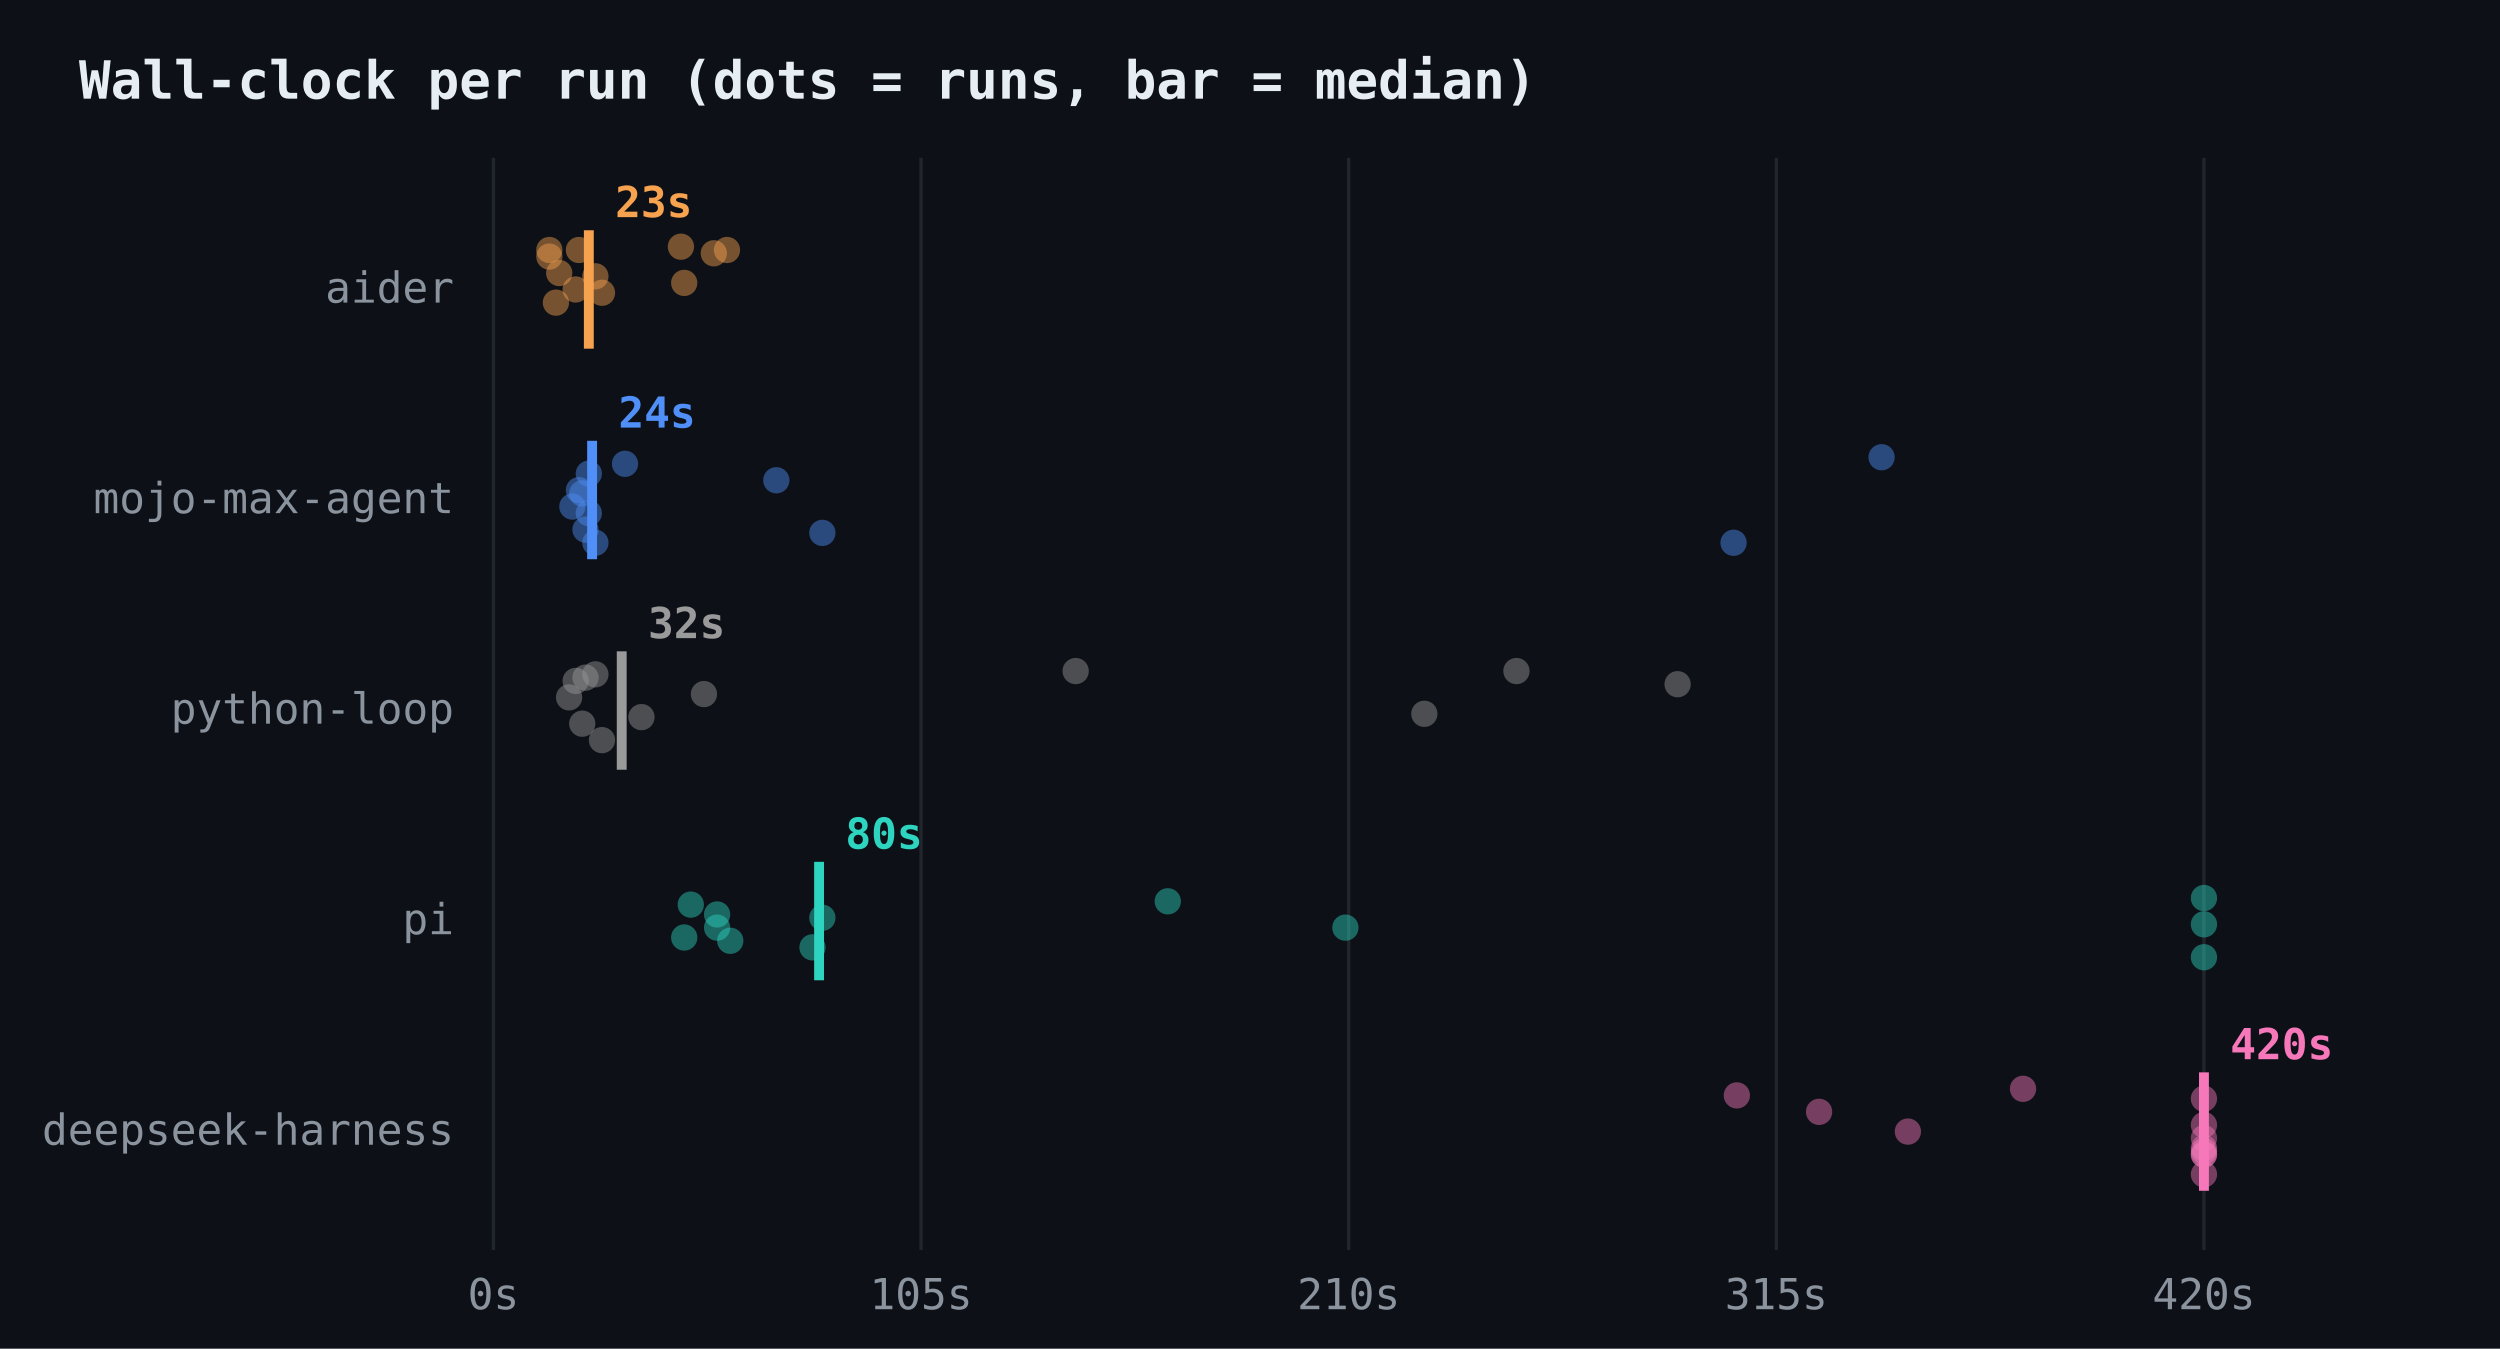
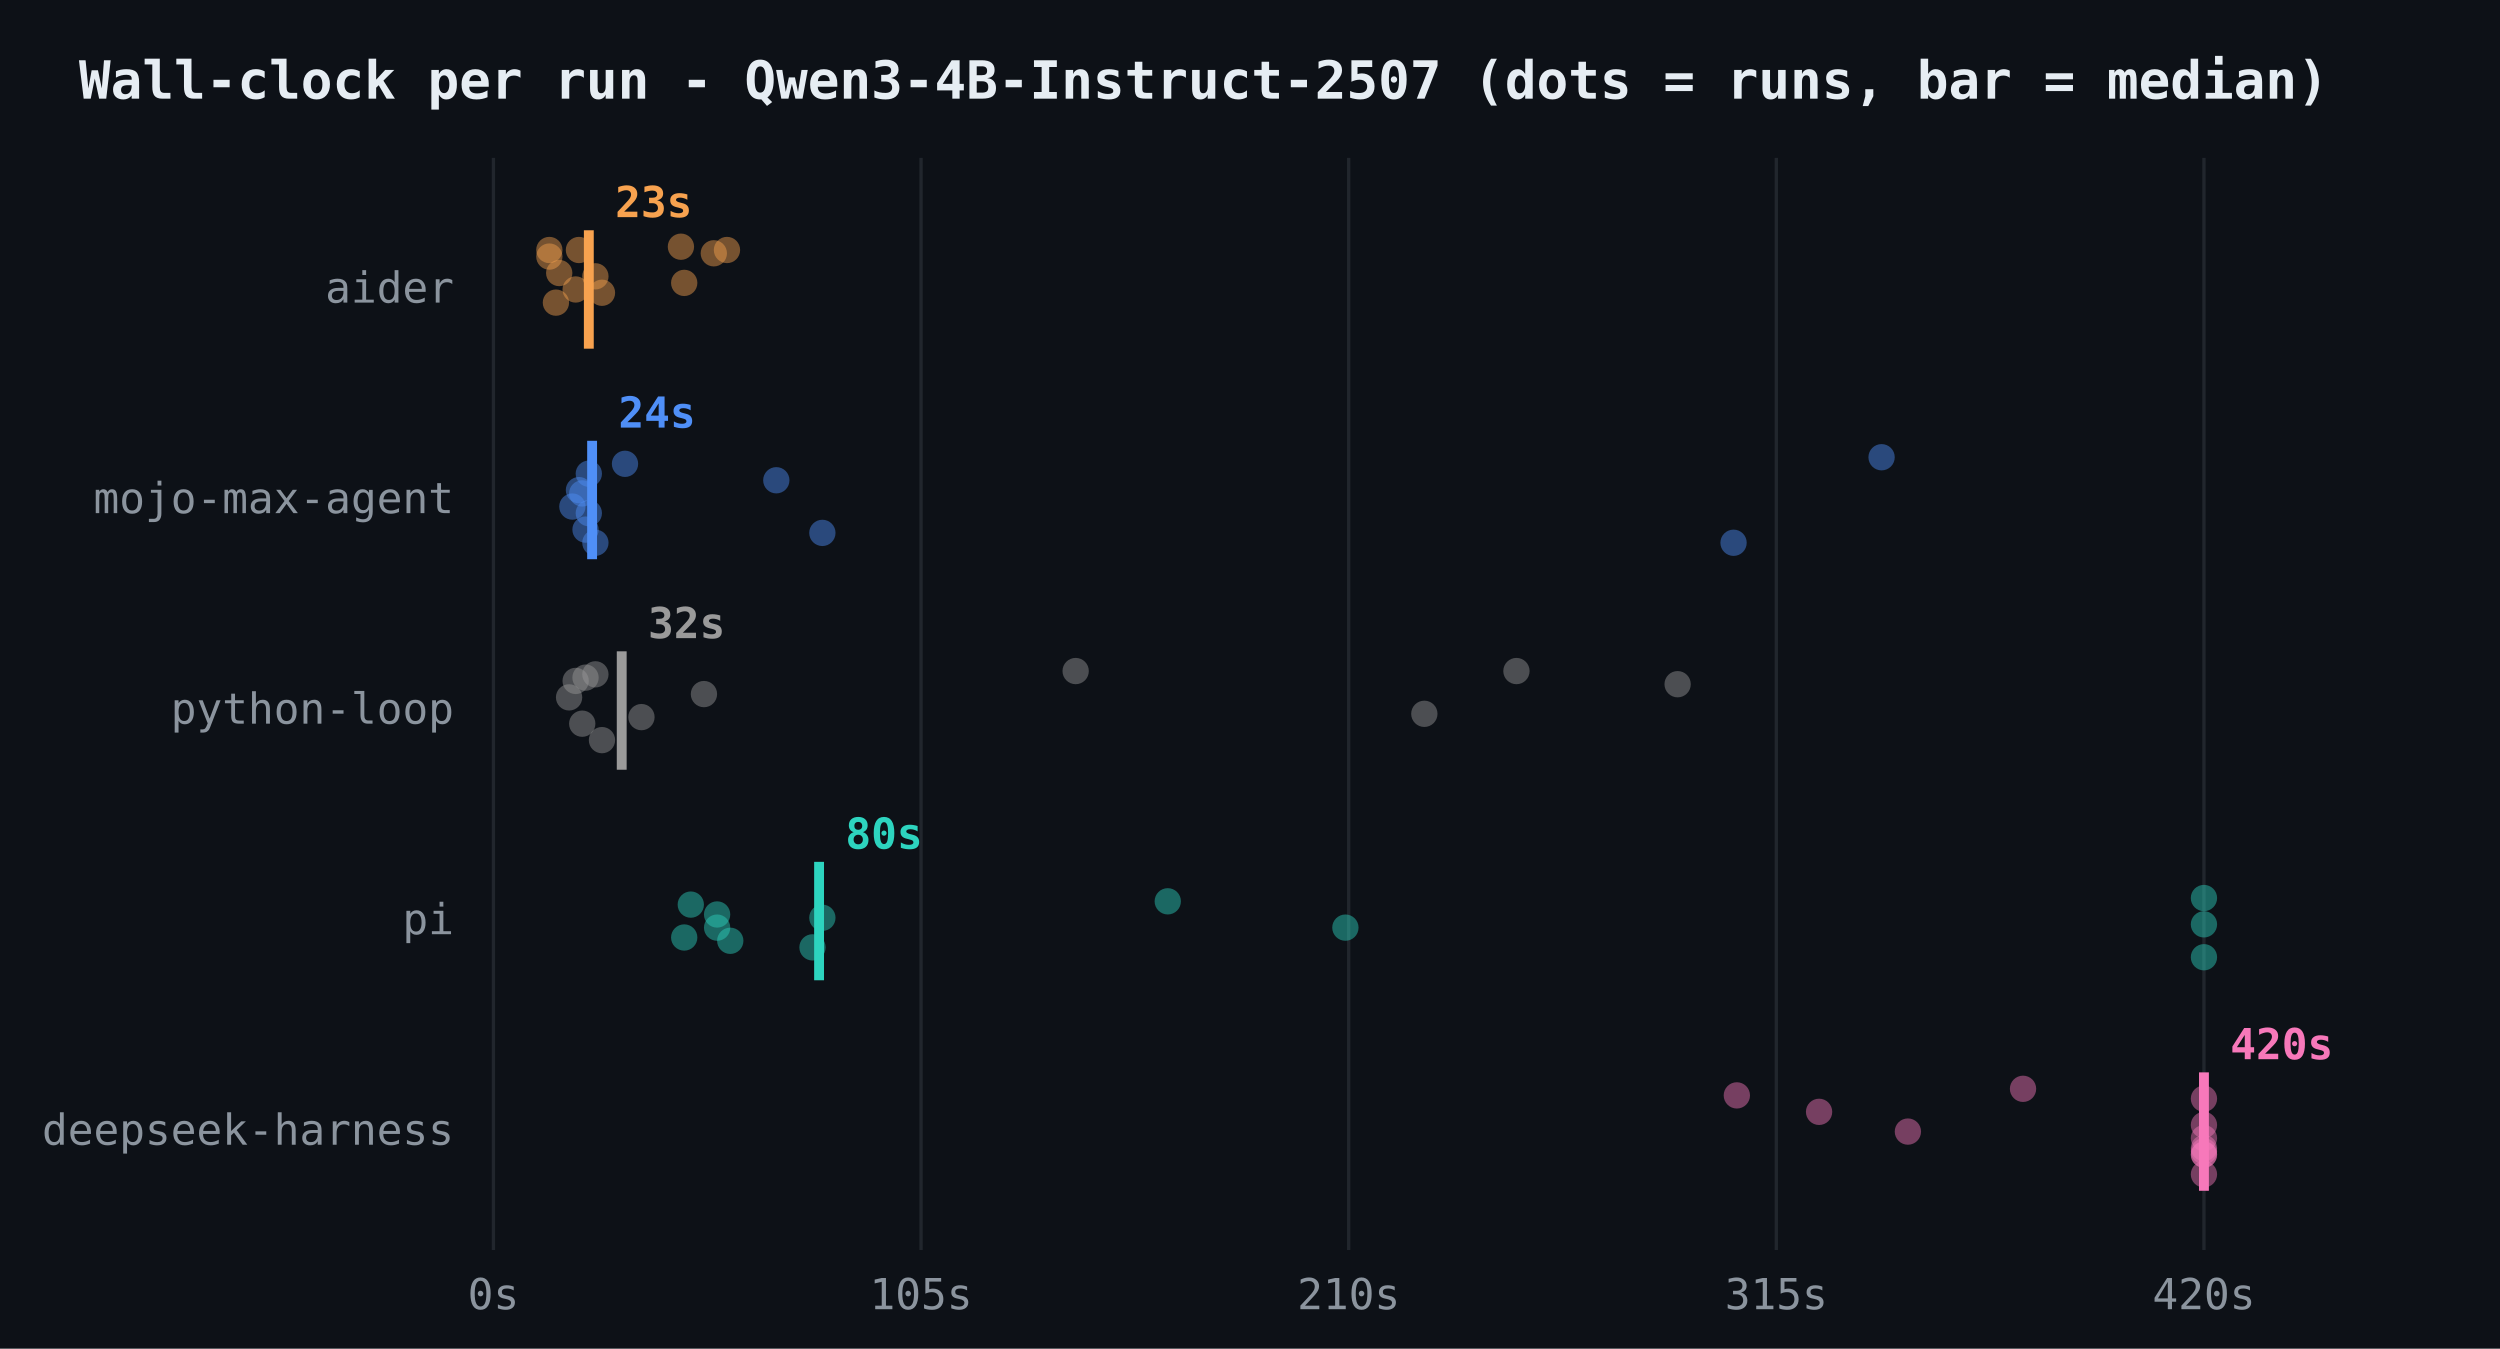
<svg xmlns="http://www.w3.org/2000/svg" width="760" height="410" font-family="ui-monospace,monospace" font-size="13">
  <rect width="760" height="410" fill="#0d1117" />
-   <text x="24" y="30" fill="#e6edf3" font-size="16" font-weight="bold">Wall-clock per run (dots = runs, bar = median)</text>
+   <text x="24" y="30" fill="#e6edf3" font-size="16" font-weight="bold">Wall-clock per run - Qwen3-4B-Instruct-2507 (dots = runs, bar = median)</text>
  <line x1="150" y1="48" x2="150" y2="380" stroke="#21262d" />
  <text x="150" y="398" fill="#8b949e" text-anchor="middle">0s</text>
  <line x1="280" y1="48" x2="280" y2="380" stroke="#21262d" />
  <text x="280" y="398" fill="#8b949e" text-anchor="middle">105s</text>
  <line x1="410" y1="48" x2="410" y2="380" stroke="#21262d" />
  <text x="410" y="398" fill="#8b949e" text-anchor="middle">210s</text>
  <line x1="540" y1="48" x2="540" y2="380" stroke="#21262d" />
  <text x="540" y="398" fill="#8b949e" text-anchor="middle">315s</text>
  <line x1="670" y1="48" x2="670" y2="380" stroke="#21262d" />
  <text x="670" y="398" fill="#8b949e" text-anchor="middle">420s</text>
  <text x="138" y="92" fill="#8b949e" text-anchor="end">aider</text>
  <circle cx="170" cy="83" r="4" fill="#f7a24f" fill-opacity="0.45" />
  <circle cx="167" cy="78" r="4" fill="#f7a24f" fill-opacity="0.45" />
  <circle cx="169" cy="92" r="4" fill="#f7a24f" fill-opacity="0.45" />
  <circle cx="167" cy="76" r="4" fill="#f7a24f" fill-opacity="0.45" />
  <circle cx="183" cy="89" r="4" fill="#f7a24f" fill-opacity="0.45" />
  <circle cx="181" cy="84" r="4" fill="#f7a24f" fill-opacity="0.45" />
  <circle cx="176" cy="76" r="4" fill="#f7a24f" fill-opacity="0.45" />
  <circle cx="175" cy="88" r="4" fill="#f7a24f" fill-opacity="0.45" />
  <circle cx="207" cy="75" r="4" fill="#f7a24f" fill-opacity="0.45" />
  <circle cx="208" cy="86" r="4" fill="#f7a24f" fill-opacity="0.45" />
  <circle cx="221" cy="76" r="4" fill="#f7a24f" fill-opacity="0.45" />
  <circle cx="217" cy="77" r="4" fill="#f7a24f" fill-opacity="0.45" />
  <line x1="179" y1="70" x2="179" y2="106" stroke="#f7a24f" stroke-width="3" />
  <text x="187" y="66" fill="#f7a24f" font-weight="bold">23s</text>
  <text x="138" y="156" fill="#8b949e" text-anchor="end">mojo-max-agent</text>
  <circle cx="177" cy="150" r="4" fill="#4f8ff7" fill-opacity="0.45" />
  <circle cx="178" cy="161" r="4" fill="#4f8ff7" fill-opacity="0.45" />
  <circle cx="190" cy="141" r="4" fill="#4f8ff7" fill-opacity="0.45" />
  <circle cx="179" cy="144" r="4" fill="#4f8ff7" fill-opacity="0.45" />
  <circle cx="179" cy="156" r="4" fill="#4f8ff7" fill-opacity="0.45" />
  <circle cx="181" cy="165" r="4" fill="#4f8ff7" fill-opacity="0.45" />
  <circle cx="174" cy="154" r="4" fill="#4f8ff7" fill-opacity="0.45" />
  <circle cx="176" cy="149" r="4" fill="#4f8ff7" fill-opacity="0.45" />
  <circle cx="527" cy="165" r="4" fill="#4f8ff7" fill-opacity="0.45" />
  <circle cx="572" cy="139" r="4" fill="#4f8ff7" fill-opacity="0.45" />
  <circle cx="250" cy="162" r="4" fill="#4f8ff7" fill-opacity="0.45" />
  <circle cx="236" cy="146" r="4" fill="#4f8ff7" fill-opacity="0.45" />
  <line x1="180" y1="134" x2="180" y2="170" stroke="#4f8ff7" stroke-width="3" />
  <text x="188" y="130" fill="#4f8ff7" font-weight="bold">24s</text>
  <text x="138" y="220" fill="#8b949e" text-anchor="end">python-loop</text>
  <circle cx="178" cy="206" r="4" fill="#9a9a9a" fill-opacity="0.45" />
  <circle cx="181" cy="205" r="4" fill="#9a9a9a" fill-opacity="0.45" />
  <circle cx="214" cy="211" r="4" fill="#9a9a9a" fill-opacity="0.45" />
  <circle cx="183" cy="225" r="4" fill="#9a9a9a" fill-opacity="0.45" />
  <circle cx="175" cy="207" r="4" fill="#9a9a9a" fill-opacity="0.45" />
  <circle cx="195" cy="218" r="4" fill="#9a9a9a" fill-opacity="0.45" />
  <circle cx="177" cy="220" r="4" fill="#9a9a9a" fill-opacity="0.45" />
  <circle cx="173" cy="212" r="4" fill="#9a9a9a" fill-opacity="0.45" />
  <circle cx="433" cy="217" r="4" fill="#9a9a9a" fill-opacity="0.45" />
  <circle cx="327" cy="204" r="4" fill="#9a9a9a" fill-opacity="0.45" />
  <circle cx="461" cy="204" r="4" fill="#9a9a9a" fill-opacity="0.45" />
  <circle cx="510" cy="208" r="4" fill="#9a9a9a" fill-opacity="0.45" />
  <line x1="189" y1="198" x2="189" y2="234" stroke="#9a9a9a" stroke-width="3" />
  <text x="197" y="194" fill="#9a9a9a" font-weight="bold">32s</text>
  <text x="138" y="284" fill="#8b949e" text-anchor="end">pi</text>
  <circle cx="208" cy="285" r="4" fill="#2dd4bf" fill-opacity="0.45" />
  <circle cx="218" cy="278" r="4" fill="#2dd4bf" fill-opacity="0.45" />
  <circle cx="210" cy="275" r="4" fill="#2dd4bf" fill-opacity="0.45" />
  <circle cx="218" cy="282" r="4" fill="#2dd4bf" fill-opacity="0.45" />
  <circle cx="250" cy="279" r="4" fill="#2dd4bf" fill-opacity="0.45" />
  <circle cx="355" cy="274" r="4" fill="#2dd4bf" fill-opacity="0.45" />
  <circle cx="247" cy="288" r="4" fill="#2dd4bf" fill-opacity="0.45" />
  <circle cx="222" cy="286" r="4" fill="#2dd4bf" fill-opacity="0.45" />
  <circle cx="670" cy="273" r="4" fill="#2dd4bf" fill-opacity="0.45" />
  <circle cx="409" cy="282" r="4" fill="#2dd4bf" fill-opacity="0.45" />
  <circle cx="670" cy="281" r="4" fill="#2dd4bf" fill-opacity="0.45" />
  <circle cx="670" cy="291" r="4" fill="#2dd4bf" fill-opacity="0.45" />
  <line x1="249" y1="262" x2="249" y2="298" stroke="#2dd4bf" stroke-width="3" />
  <text x="257" y="258" fill="#2dd4bf" font-weight="bold">80s</text>
  <text x="138" y="348" fill="#8b949e" text-anchor="end">deepseek-harness</text>
  <circle cx="670" cy="350" r="4" fill="#f778ba" fill-opacity="0.45" />
  <circle cx="553" cy="338" r="4" fill="#f778ba" fill-opacity="0.45" />
  <circle cx="670" cy="357" r="4" fill="#f778ba" fill-opacity="0.45" />
  <circle cx="528" cy="333" r="4" fill="#f778ba" fill-opacity="0.45" />
  <circle cx="670" cy="342" r="4" fill="#f778ba" fill-opacity="0.45" />
  <circle cx="670" cy="351" r="4" fill="#f778ba" fill-opacity="0.45" />
  <circle cx="670" cy="334" r="4" fill="#f778ba" fill-opacity="0.45" />
  <circle cx="580" cy="344" r="4" fill="#f778ba" fill-opacity="0.45" />
  <circle cx="615" cy="331" r="4" fill="#f778ba" fill-opacity="0.45" />
  <circle cx="670" cy="349" r="4" fill="#f778ba" fill-opacity="0.45" />
  <circle cx="670" cy="351" r="4" fill="#f778ba" fill-opacity="0.45" />
  <circle cx="670" cy="346" r="4" fill="#f778ba" fill-opacity="0.45" />
  <line x1="670" y1="326" x2="670" y2="362" stroke="#f778ba" stroke-width="3" />
  <text x="678" y="322" fill="#f778ba" font-weight="bold">420s</text>
</svg>
